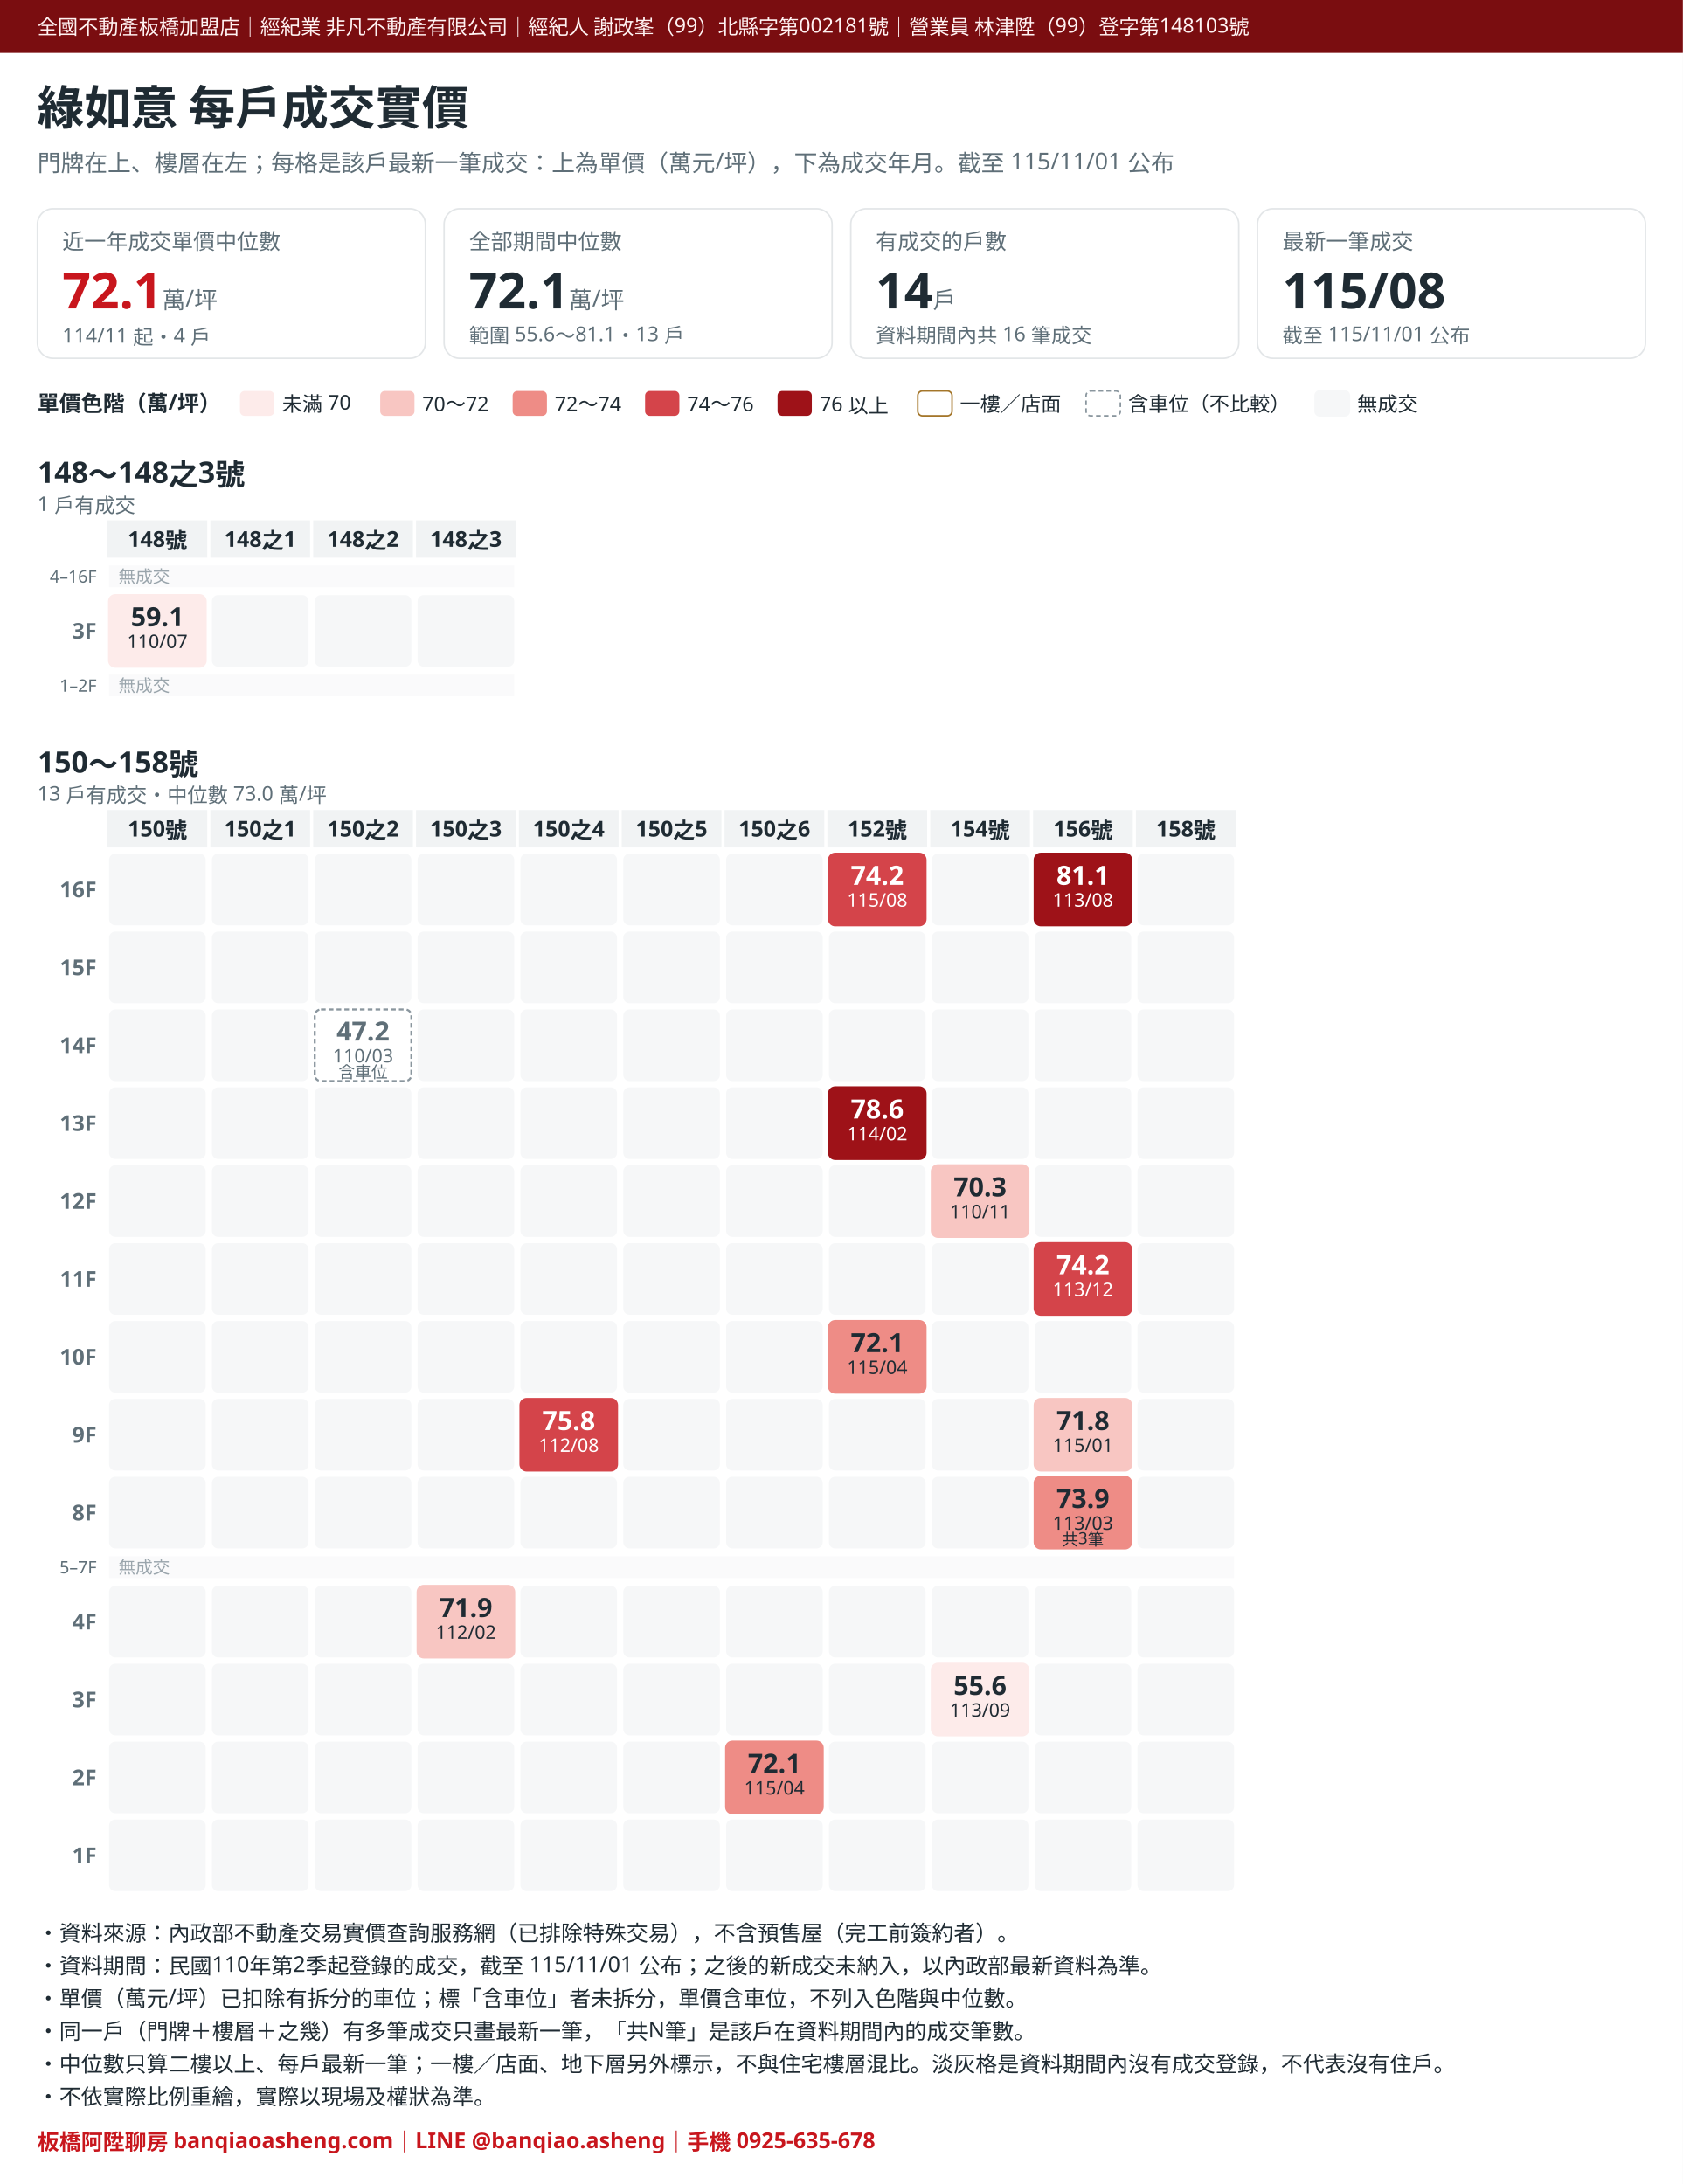
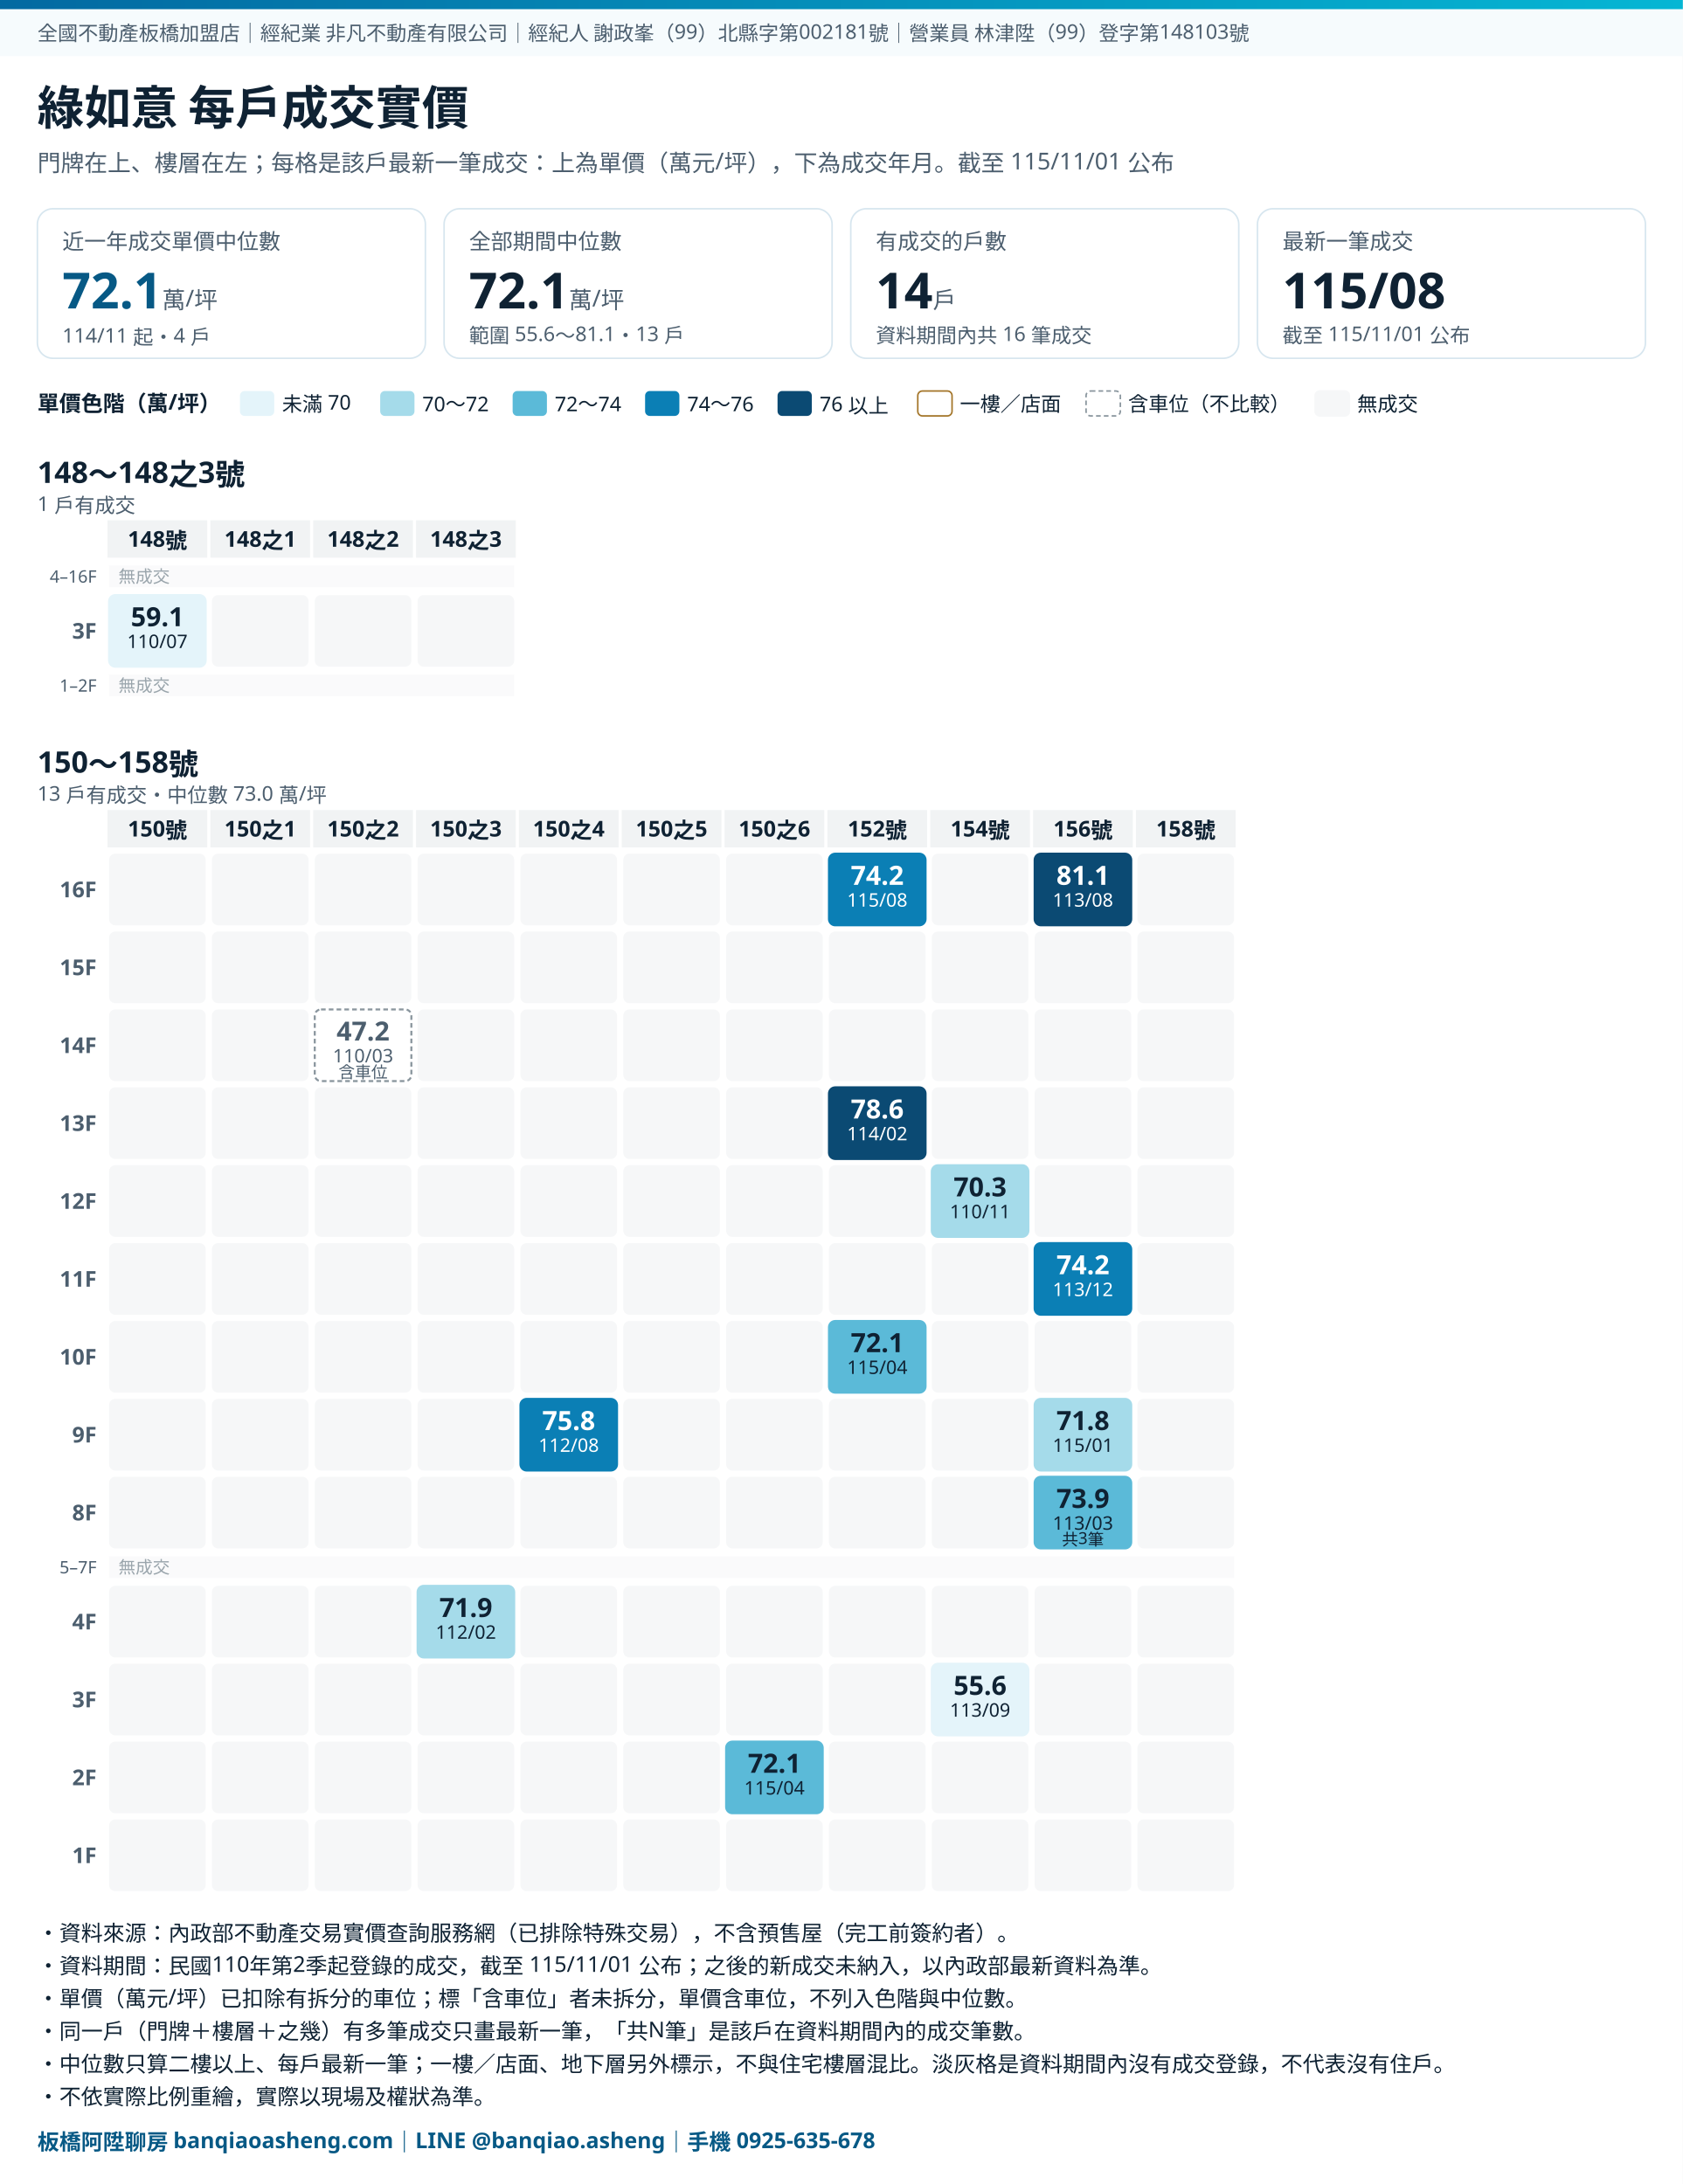
<svg xmlns="http://www.w3.org/2000/svg" viewBox="0 0 1080 1402" preserveAspectRatio="xMidYMin meet" style="width:100%;height:auto;max-width:1080px" font-family="Noto Sans TC, Microsoft JhengHei, PingFang TC, sans-serif">
  <rect width="100%" height="100%" fill="#FFFFFF" />
-   <rect x="0" y="0" width="1080" height="34" fill="#7A0D10" />
-   <text x="24" y="22" font-size="13" fill="#FFF2F2">全國不動產板橋加盟店｜經紀業 非凡不動產有限公司｜經紀人 謝政峯（99）北縣字第002181號｜營業員 林津陞（99）登字第148103號</text>
-   <text x="24" y="80" font-size="30" font-weight="700" fill="#1F2B33">綠如意 每戶成交實價</text>
-   <text x="24" y="110" font-size="15" fill="#5F6F78">門牌在上、樓層在左；每格是該戶最新一筆成交：上為單價（萬元/坪），下為成交年月。截至 115/11/01 公布</text>
-   <rect x="24.0" y="134" width="249.0" height="96" rx="10" fill="#FFFFFF" stroke="#E3E6E8" />
-   <text x="40.0" y="160" font-size="14" fill="#5F6F78">近一年成交單價中位數</text>
-   <text x="40.0" y="198" font-size="32" font-weight="700" fill="#C8161D">72.1<tspan font-size="15" font-weight="400" fill="#5F6F78"> 萬/坪</tspan>
-   </text>
-   <text x="40.0" y="220" font-size="13" fill="#5F6F78">114/11 起・4 戶</text>
-   <rect x="285.0" y="134" width="249.0" height="96" rx="10" fill="#FFFFFF" stroke="#E3E6E8" />
-   <text x="301.0" y="160" font-size="14" fill="#5F6F78">全部期間中位數</text>
-   <text x="301.0" y="198" font-size="32" font-weight="700" fill="#1F2B33">72.1<tspan font-size="15" font-weight="400" fill="#5F6F78"> 萬/坪</tspan>
-   </text>
-   <text x="301.0" y="220" font-size="13" fill="#5F6F78">範圍 55.6～81.1・13 戶</text>
-   <rect x="546.0" y="134" width="249.0" height="96" rx="10" fill="#FFFFFF" stroke="#E3E6E8" />
-   <text x="562.0" y="160" font-size="14" fill="#5F6F78">有成交的戶數</text>
-   <text x="562.0" y="198" font-size="32" font-weight="700" fill="#1F2B33">14<tspan font-size="15" font-weight="400" fill="#5F6F78"> 戶</tspan>
-   </text>
-   <text x="562.0" y="220" font-size="13" fill="#5F6F78">資料期間內共 16 筆成交</text>
-   <rect x="807.0" y="134" width="249.0" height="96" rx="10" fill="#FFFFFF" stroke="#E3E6E8" />
-   <text x="823.0" y="160" font-size="14" fill="#5F6F78">最新一筆成交</text>
-   <text x="823.0" y="198" font-size="32" font-weight="700" fill="#1F2B33">115/08<tspan font-size="15" font-weight="400" fill="#5F6F78"> </tspan>
-   </text>
-   <text x="823.0" y="220" font-size="13" fill="#5F6F78">截至 115/11/01 公布</text>
-   <text x="24" y="264" font-size="14" font-weight="700" fill="#1F2B33">單價色階（萬/坪）</text>
-   <rect x="154" y="251" width="22" height="16" rx="3" fill="#FDEBEA" />
-   <text x="181" y="264" font-size="13" fill="#1F2B33">未滿 70</text>
-   <rect x="244" y="251" width="22" height="16" rx="3" fill="#F8C6C2" />
-   <text x="271" y="264" font-size="13" fill="#1F2B33">70～72</text>
-   <rect x="329" y="251" width="22" height="16" rx="3" fill="#EE8C86" />
-   <text x="356" y="264" font-size="13" fill="#1F2B33">72～74</text>
-   <rect x="414" y="251" width="22" height="16" rx="3" fill="#D4444A" />
-   <text x="441" y="264" font-size="13" fill="#1F2B33">74～76</text>
-   <rect x="499" y="251" width="22" height="16" rx="3" fill="#9E1218" />
-   <text x="526" y="264" font-size="13" fill="#1F2B33">76 以上</text>
+   <defs>
+     <linearGradient id="band" x1="0" x2="1" y1="0" y2="0">
+       <stop offset="0" stop-color="#0369A1" />
+       <stop offset="1" stop-color="#06B6D4" />
+     </linearGradient>
+   </defs>
+   <rect x="0" y="0" width="1080" height="6" fill="url(#band)" />
+   <rect x="0" y="6" width="1080" height="30" fill="#F6FBFD" />
+   <text x="24" y="26" font-size="13" fill="#4C5E6E">全國不動產板橋加盟店｜經紀業 非凡不動產有限公司｜經紀人 謝政峯（99）北縣字第002181號｜營業員 林津陞（99）登字第148103號</text>
+   <text x="24" y="80" font-size="30" font-weight="700" fill="#0F2233">綠如意 每戶成交實價</text>
+   <text x="24" y="110" font-size="15" fill="#4C5E6E">門牌在上、樓層在左；每格是該戶最新一筆成交：上為單價（萬元/坪），下為成交年月。截至 115/11/01 公布</text>
+   <rect x="24.0" y="134" width="249.0" height="96" rx="10" fill="#FFFFFF" stroke="#D7E6EF" />
+   <text x="40.0" y="160" font-size="14" fill="#4C5E6E">近一年成交單價中位數</text>
+   <text x="40.0" y="198" font-size="32" font-weight="700" fill="#075985">72.1<tspan font-size="15" font-weight="400" fill="#4C5E6E"> 萬/坪</tspan>
+   </text>
+   <text x="40.0" y="220" font-size="13" fill="#4C5E6E">114/11 起・4 戶</text>
+   <rect x="285.0" y="134" width="249.0" height="96" rx="10" fill="#FFFFFF" stroke="#D7E6EF" />
+   <text x="301.0" y="160" font-size="14" fill="#4C5E6E">全部期間中位數</text>
+   <text x="301.0" y="198" font-size="32" font-weight="700" fill="#0F2233">72.1<tspan font-size="15" font-weight="400" fill="#4C5E6E"> 萬/坪</tspan>
+   </text>
+   <text x="301.0" y="220" font-size="13" fill="#4C5E6E">範圍 55.6～81.1・13 戶</text>
+   <rect x="546.0" y="134" width="249.0" height="96" rx="10" fill="#FFFFFF" stroke="#D7E6EF" />
+   <text x="562.0" y="160" font-size="14" fill="#4C5E6E">有成交的戶數</text>
+   <text x="562.0" y="198" font-size="32" font-weight="700" fill="#0F2233">14<tspan font-size="15" font-weight="400" fill="#4C5E6E"> 戶</tspan>
+   </text>
+   <text x="562.0" y="220" font-size="13" fill="#4C5E6E">資料期間內共 16 筆成交</text>
+   <rect x="807.0" y="134" width="249.0" height="96" rx="10" fill="#FFFFFF" stroke="#D7E6EF" />
+   <text x="823.0" y="160" font-size="14" fill="#4C5E6E">最新一筆成交</text>
+   <text x="823.0" y="198" font-size="32" font-weight="700" fill="#0F2233">115/08<tspan font-size="15" font-weight="400" fill="#4C5E6E"> </tspan>
+   </text>
+   <text x="823.0" y="220" font-size="13" fill="#4C5E6E">截至 115/11/01 公布</text>
+   <text x="24" y="264" font-size="14" font-weight="700" fill="#0F2233">單價色階（萬/坪）</text>
+   <rect x="154" y="251" width="22" height="16" rx="3" fill="#E4F4FA" />
+   <text x="181" y="264" font-size="13" fill="#0F2233">未滿 70</text>
+   <rect x="244" y="251" width="22" height="16" rx="3" fill="#A5DBEA" />
+   <text x="271" y="264" font-size="13" fill="#0F2233">70～72</text>
+   <rect x="329" y="251" width="22" height="16" rx="3" fill="#5BBAD8" />
+   <text x="356" y="264" font-size="13" fill="#0F2233">72～74</text>
+   <rect x="414" y="251" width="22" height="16" rx="3" fill="#0B7FB5" />
+   <text x="441" y="264" font-size="13" fill="#0F2233">74～76</text>
+   <rect x="499" y="251" width="22" height="16" rx="3" fill="#0B4A73" />
+   <text x="526" y="264" font-size="13" fill="#0F2233">76 以上</text>
  <rect x="589" y="251" width="22" height="16" rx="3" fill="#FFFFFF" stroke="#A4762A" />
-   <text x="616" y="264" font-size="13" fill="#1F2B33">一樓／店面</text>
+   <text x="616" y="264" font-size="13" fill="#0F2233">一樓／店面</text>
  <rect x="697" y="251" width="22" height="16" rx="3" fill="#FFFFFF" stroke="#8A969E" stroke-dasharray="3 2" />
-   <text x="724" y="264" font-size="13" fill="#1F2B33">含車位（不比較）</text>
+   <text x="724" y="264" font-size="13" fill="#0F2233">含車位（不比較）</text>
  <rect x="844" y="251" width="22" height="16" rx="3" fill="#F6F7F8" stroke="#F6F7F8" />
-   <text x="871" y="264" font-size="13" fill="#1F2B33">無成交</text>
-   <text x="24" y="310" font-size="19" font-weight="700" fill="#1F2B33">148～148之3號</text>
-   <text x="24" y="328" font-size="13" fill="#5F6F78">1 戶有成交</text>
+   <text x="871" y="264" font-size="13" fill="#0F2233">無成交</text>
+   <text x="24" y="310" font-size="19" font-weight="700" fill="#0F2233">148～148之3號</text>
+   <text x="24" y="328" font-size="13" fill="#4C5E6E">1 戶有成交</text>
  <rect x="69" y="334" width="64" height="24" fill="#F1F3F4" />
-   <text x="101" y="351" font-size="14" font-weight="700" fill="#1F2B33" text-anchor="middle">148號</text>
+   <text x="101" y="351" font-size="14" font-weight="700" fill="#0F2233" text-anchor="middle">148號</text>
  <rect x="135" y="334" width="64" height="24" fill="#F1F3F4" />
-   <text x="167" y="351" font-size="14" font-weight="700" fill="#1F2B33" text-anchor="middle">148之1</text>
+   <text x="167" y="351" font-size="14" font-weight="700" fill="#0F2233" text-anchor="middle">148之1</text>
  <rect x="201" y="334" width="64" height="24" fill="#F1F3F4" />
-   <text x="233" y="351" font-size="14" font-weight="700" fill="#1F2B33" text-anchor="middle">148之2</text>
+   <text x="233" y="351" font-size="14" font-weight="700" fill="#0F2233" text-anchor="middle">148之2</text>
  <rect x="267" y="334" width="64" height="24" fill="#F1F3F4" />
-   <text x="299" y="351" font-size="14" font-weight="700" fill="#1F2B33" text-anchor="middle">148之3</text>
+   <text x="299" y="351" font-size="14" font-weight="700" fill="#0F2233" text-anchor="middle">148之3</text>
  <rect x="70" y="363" width="260" height="14" fill="#FAFAFB" />
-   <text x="62" y="374" font-size="11" fill="#5F6F78" text-anchor="end">4–16F</text>
+   <text x="62" y="374" font-size="11" fill="#4C5E6E" text-anchor="end">4–16F</text>
  <text x="76" y="374" font-size="11" fill="#9AA5AC">無成交</text>
-   <text x="62" y="410" font-size="14" font-weight="700" fill="#5F6F78" text-anchor="end">3F</text>
-   <rect x="70" y="382" width="62" height="46" rx="4" fill="#FDEBEA" stroke="#FDEBEA" stroke-width="1.3" />
-   <text x="101" y="402" font-size="17" font-weight="700" fill="#1F2B33" text-anchor="middle">59.1</text>
-   <text x="101" y="416" font-size="12" fill="#1F2B33" text-anchor="middle">110/07</text>
+   <text x="62" y="410" font-size="14" font-weight="700" fill="#4C5E6E" text-anchor="end">3F</text>
+   <rect x="70" y="382" width="62" height="46" rx="4" fill="#E4F4FA" stroke="#E4F4FA" stroke-width="1.3" />
+   <text x="101" y="402" font-size="17" font-weight="700" fill="#0F2233" text-anchor="middle">59.1</text>
+   <text x="101" y="416" font-size="12" fill="#0F2233" text-anchor="middle">110/07</text>
  <rect x="136" y="382" width="62" height="46" rx="4" fill="#F6F7F8" />
  <rect x="202" y="382" width="62" height="46" rx="4" fill="#F6F7F8" />
  <rect x="268" y="382" width="62" height="46" rx="4" fill="#F6F7F8" />
  <rect x="70" y="433" width="260" height="14" fill="#FAFAFB" />
-   <text x="62" y="444" font-size="11" fill="#5F6F78" text-anchor="end">1–2F</text>
+   <text x="62" y="444" font-size="11" fill="#4C5E6E" text-anchor="end">1–2F</text>
  <text x="76" y="444" font-size="11" fill="#9AA5AC">無成交</text>
-   <text x="24" y="496" font-size="19" font-weight="700" fill="#1F2B33">150～158號</text>
-   <text x="24" y="514" font-size="13" fill="#5F6F78">13 戶有成交・中位數 73.0 萬/坪</text>
+   <text x="24" y="496" font-size="19" font-weight="700" fill="#0F2233">150～158號</text>
+   <text x="24" y="514" font-size="13" fill="#4C5E6E">13 戶有成交・中位數 73.0 萬/坪</text>
  <rect x="69" y="520" width="64" height="24" fill="#F1F3F4" />
-   <text x="101" y="537" font-size="14" font-weight="700" fill="#1F2B33" text-anchor="middle">150號</text>
+   <text x="101" y="537" font-size="14" font-weight="700" fill="#0F2233" text-anchor="middle">150號</text>
  <rect x="135" y="520" width="64" height="24" fill="#F1F3F4" />
-   <text x="167" y="537" font-size="14" font-weight="700" fill="#1F2B33" text-anchor="middle">150之1</text>
+   <text x="167" y="537" font-size="14" font-weight="700" fill="#0F2233" text-anchor="middle">150之1</text>
  <rect x="201" y="520" width="64" height="24" fill="#F1F3F4" />
-   <text x="233" y="537" font-size="14" font-weight="700" fill="#1F2B33" text-anchor="middle">150之2</text>
+   <text x="233" y="537" font-size="14" font-weight="700" fill="#0F2233" text-anchor="middle">150之2</text>
  <rect x="267" y="520" width="64" height="24" fill="#F1F3F4" />
-   <text x="299" y="537" font-size="14" font-weight="700" fill="#1F2B33" text-anchor="middle">150之3</text>
+   <text x="299" y="537" font-size="14" font-weight="700" fill="#0F2233" text-anchor="middle">150之3</text>
  <rect x="333" y="520" width="64" height="24" fill="#F1F3F4" />
-   <text x="365" y="537" font-size="14" font-weight="700" fill="#1F2B33" text-anchor="middle">150之4</text>
+   <text x="365" y="537" font-size="14" font-weight="700" fill="#0F2233" text-anchor="middle">150之4</text>
  <rect x="399" y="520" width="64" height="24" fill="#F1F3F4" />
-   <text x="431" y="537" font-size="14" font-weight="700" fill="#1F2B33" text-anchor="middle">150之5</text>
+   <text x="431" y="537" font-size="14" font-weight="700" fill="#0F2233" text-anchor="middle">150之5</text>
  <rect x="465" y="520" width="64" height="24" fill="#F1F3F4" />
-   <text x="497" y="537" font-size="14" font-weight="700" fill="#1F2B33" text-anchor="middle">150之6</text>
+   <text x="497" y="537" font-size="14" font-weight="700" fill="#0F2233" text-anchor="middle">150之6</text>
  <rect x="531" y="520" width="64" height="24" fill="#F1F3F4" />
-   <text x="563" y="537" font-size="14" font-weight="700" fill="#1F2B33" text-anchor="middle">152號</text>
+   <text x="563" y="537" font-size="14" font-weight="700" fill="#0F2233" text-anchor="middle">152號</text>
  <rect x="597" y="520" width="64" height="24" fill="#F1F3F4" />
-   <text x="629" y="537" font-size="14" font-weight="700" fill="#1F2B33" text-anchor="middle">154號</text>
+   <text x="629" y="537" font-size="14" font-weight="700" fill="#0F2233" text-anchor="middle">154號</text>
  <rect x="663" y="520" width="64" height="24" fill="#F1F3F4" />
-   <text x="695" y="537" font-size="14" font-weight="700" fill="#1F2B33" text-anchor="middle">156號</text>
+   <text x="695" y="537" font-size="14" font-weight="700" fill="#0F2233" text-anchor="middle">156號</text>
  <rect x="729" y="520" width="64" height="24" fill="#F1F3F4" />
-   <text x="761" y="537" font-size="14" font-weight="700" fill="#1F2B33" text-anchor="middle">158號</text>
-   <text x="62" y="576" font-size="14" font-weight="700" fill="#5F6F78" text-anchor="end">16F</text>
+   <text x="761" y="537" font-size="14" font-weight="700" fill="#0F2233" text-anchor="middle">158號</text>
+   <text x="62" y="576" font-size="14" font-weight="700" fill="#4C5E6E" text-anchor="end">16F</text>
  <rect x="70" y="548" width="62" height="46" rx="4" fill="#F6F7F8" />
  <rect x="136" y="548" width="62" height="46" rx="4" fill="#F6F7F8" />
  <rect x="202" y="548" width="62" height="46" rx="4" fill="#F6F7F8" />
  <rect x="268" y="548" width="62" height="46" rx="4" fill="#F6F7F8" />
  <rect x="334" y="548" width="62" height="46" rx="4" fill="#F6F7F8" />
  <rect x="400" y="548" width="62" height="46" rx="4" fill="#F6F7F8" />
  <rect x="466" y="548" width="62" height="46" rx="4" fill="#F6F7F8" />
-   <rect x="532" y="548" width="62" height="46" rx="4" fill="#D4444A" stroke="#D4444A" stroke-width="1.3" />
+   <rect x="532" y="548" width="62" height="46" rx="4" fill="#0B7FB5" stroke="#0B7FB5" stroke-width="1.3" />
  <text x="563" y="568" font-size="17" font-weight="700" fill="#FFFFFF" text-anchor="middle">74.2</text>
  <text x="563" y="582" font-size="12" fill="#FFFFFF" text-anchor="middle">115/08</text>
  <rect x="598" y="548" width="62" height="46" rx="4" fill="#F6F7F8" />
-   <rect x="664" y="548" width="62" height="46" rx="4" fill="#9E1218" stroke="#9E1218" stroke-width="1.3" />
+   <rect x="664" y="548" width="62" height="46" rx="4" fill="#0B4A73" stroke="#0B4A73" stroke-width="1.3" />
  <text x="695" y="568" font-size="17" font-weight="700" fill="#FFFFFF" text-anchor="middle">81.1</text>
  <text x="695" y="582" font-size="12" fill="#FFFFFF" text-anchor="middle">113/08</text>
  <rect x="730" y="548" width="62" height="46" rx="4" fill="#F6F7F8" />
-   <text x="62" y="626" font-size="14" font-weight="700" fill="#5F6F78" text-anchor="end">15F</text>
+   <text x="62" y="626" font-size="14" font-weight="700" fill="#4C5E6E" text-anchor="end">15F</text>
  <rect x="70" y="598" width="62" height="46" rx="4" fill="#F6F7F8" />
  <rect x="136" y="598" width="62" height="46" rx="4" fill="#F6F7F8" />
  <rect x="202" y="598" width="62" height="46" rx="4" fill="#F6F7F8" />
  <rect x="268" y="598" width="62" height="46" rx="4" fill="#F6F7F8" />
  <rect x="334" y="598" width="62" height="46" rx="4" fill="#F6F7F8" />
  <rect x="400" y="598" width="62" height="46" rx="4" fill="#F6F7F8" />
  <rect x="466" y="598" width="62" height="46" rx="4" fill="#F6F7F8" />
  <rect x="532" y="598" width="62" height="46" rx="4" fill="#F6F7F8" />
  <rect x="598" y="598" width="62" height="46" rx="4" fill="#F6F7F8" />
  <rect x="664" y="598" width="62" height="46" rx="4" fill="#F6F7F8" />
  <rect x="730" y="598" width="62" height="46" rx="4" fill="#F6F7F8" />
-   <text x="62" y="676" font-size="14" font-weight="700" fill="#5F6F78" text-anchor="end">14F</text>
+   <text x="62" y="676" font-size="14" font-weight="700" fill="#4C5E6E" text-anchor="end">14F</text>
  <rect x="70" y="648" width="62" height="46" rx="4" fill="#F6F7F8" />
  <rect x="136" y="648" width="62" height="46" rx="4" fill="#F6F7F8" />
  <rect x="202" y="648" width="62" height="46" rx="4" fill="#FFFFFF" stroke="#8A969E" stroke-width="1.3" stroke-dasharray="3 2" />
-   <text x="233" y="668" font-size="17" font-weight="700" fill="#5F6F78" text-anchor="middle">47.2</text>
-   <text x="233" y="682" font-size="12" fill="#5F6F78" text-anchor="middle">110/03</text>
-   <text x="233" y="692" font-size="10.5" fill="#5F6F78" text-anchor="middle">含車位</text>
+   <text x="233" y="668" font-size="17" font-weight="700" fill="#4C5E6E" text-anchor="middle">47.2</text>
+   <text x="233" y="682" font-size="12" fill="#4C5E6E" text-anchor="middle">110/03</text>
+   <text x="233" y="692" font-size="10.5" fill="#4C5E6E" text-anchor="middle">含車位</text>
  <rect x="268" y="648" width="62" height="46" rx="4" fill="#F6F7F8" />
  <rect x="334" y="648" width="62" height="46" rx="4" fill="#F6F7F8" />
  <rect x="400" y="648" width="62" height="46" rx="4" fill="#F6F7F8" />
  <rect x="466" y="648" width="62" height="46" rx="4" fill="#F6F7F8" />
  <rect x="532" y="648" width="62" height="46" rx="4" fill="#F6F7F8" />
  <rect x="598" y="648" width="62" height="46" rx="4" fill="#F6F7F8" />
  <rect x="664" y="648" width="62" height="46" rx="4" fill="#F6F7F8" />
  <rect x="730" y="648" width="62" height="46" rx="4" fill="#F6F7F8" />
-   <text x="62" y="726" font-size="14" font-weight="700" fill="#5F6F78" text-anchor="end">13F</text>
+   <text x="62" y="726" font-size="14" font-weight="700" fill="#4C5E6E" text-anchor="end">13F</text>
  <rect x="70" y="698" width="62" height="46" rx="4" fill="#F6F7F8" />
  <rect x="136" y="698" width="62" height="46" rx="4" fill="#F6F7F8" />
  <rect x="202" y="698" width="62" height="46" rx="4" fill="#F6F7F8" />
  <rect x="268" y="698" width="62" height="46" rx="4" fill="#F6F7F8" />
  <rect x="334" y="698" width="62" height="46" rx="4" fill="#F6F7F8" />
  <rect x="400" y="698" width="62" height="46" rx="4" fill="#F6F7F8" />
  <rect x="466" y="698" width="62" height="46" rx="4" fill="#F6F7F8" />
-   <rect x="532" y="698" width="62" height="46" rx="4" fill="#9E1218" stroke="#9E1218" stroke-width="1.3" />
+   <rect x="532" y="698" width="62" height="46" rx="4" fill="#0B4A73" stroke="#0B4A73" stroke-width="1.3" />
  <text x="563" y="718" font-size="17" font-weight="700" fill="#FFFFFF" text-anchor="middle">78.6</text>
  <text x="563" y="732" font-size="12" fill="#FFFFFF" text-anchor="middle">114/02</text>
  <rect x="598" y="698" width="62" height="46" rx="4" fill="#F6F7F8" />
  <rect x="664" y="698" width="62" height="46" rx="4" fill="#F6F7F8" />
  <rect x="730" y="698" width="62" height="46" rx="4" fill="#F6F7F8" />
-   <text x="62" y="776" font-size="14" font-weight="700" fill="#5F6F78" text-anchor="end">12F</text>
+   <text x="62" y="776" font-size="14" font-weight="700" fill="#4C5E6E" text-anchor="end">12F</text>
  <rect x="70" y="748" width="62" height="46" rx="4" fill="#F6F7F8" />
  <rect x="136" y="748" width="62" height="46" rx="4" fill="#F6F7F8" />
  <rect x="202" y="748" width="62" height="46" rx="4" fill="#F6F7F8" />
  <rect x="268" y="748" width="62" height="46" rx="4" fill="#F6F7F8" />
  <rect x="334" y="748" width="62" height="46" rx="4" fill="#F6F7F8" />
  <rect x="400" y="748" width="62" height="46" rx="4" fill="#F6F7F8" />
  <rect x="466" y="748" width="62" height="46" rx="4" fill="#F6F7F8" />
  <rect x="532" y="748" width="62" height="46" rx="4" fill="#F6F7F8" />
-   <rect x="598" y="748" width="62" height="46" rx="4" fill="#F8C6C2" stroke="#F8C6C2" stroke-width="1.3" />
-   <text x="629" y="768" font-size="17" font-weight="700" fill="#1F2B33" text-anchor="middle">70.3</text>
-   <text x="629" y="782" font-size="12" fill="#1F2B33" text-anchor="middle">110/11</text>
+   <rect x="598" y="748" width="62" height="46" rx="4" fill="#A5DBEA" stroke="#A5DBEA" stroke-width="1.3" />
+   <text x="629" y="768" font-size="17" font-weight="700" fill="#0F2233" text-anchor="middle">70.3</text>
+   <text x="629" y="782" font-size="12" fill="#0F2233" text-anchor="middle">110/11</text>
  <rect x="664" y="748" width="62" height="46" rx="4" fill="#F6F7F8" />
  <rect x="730" y="748" width="62" height="46" rx="4" fill="#F6F7F8" />
-   <text x="62" y="826" font-size="14" font-weight="700" fill="#5F6F78" text-anchor="end">11F</text>
+   <text x="62" y="826" font-size="14" font-weight="700" fill="#4C5E6E" text-anchor="end">11F</text>
  <rect x="70" y="798" width="62" height="46" rx="4" fill="#F6F7F8" />
  <rect x="136" y="798" width="62" height="46" rx="4" fill="#F6F7F8" />
  <rect x="202" y="798" width="62" height="46" rx="4" fill="#F6F7F8" />
  <rect x="268" y="798" width="62" height="46" rx="4" fill="#F6F7F8" />
  <rect x="334" y="798" width="62" height="46" rx="4" fill="#F6F7F8" />
  <rect x="400" y="798" width="62" height="46" rx="4" fill="#F6F7F8" />
  <rect x="466" y="798" width="62" height="46" rx="4" fill="#F6F7F8" />
  <rect x="532" y="798" width="62" height="46" rx="4" fill="#F6F7F8" />
  <rect x="598" y="798" width="62" height="46" rx="4" fill="#F6F7F8" />
-   <rect x="664" y="798" width="62" height="46" rx="4" fill="#D4444A" stroke="#D4444A" stroke-width="1.3" />
+   <rect x="664" y="798" width="62" height="46" rx="4" fill="#0B7FB5" stroke="#0B7FB5" stroke-width="1.3" />
  <text x="695" y="818" font-size="17" font-weight="700" fill="#FFFFFF" text-anchor="middle">74.2</text>
  <text x="695" y="832" font-size="12" fill="#FFFFFF" text-anchor="middle">113/12</text>
  <rect x="730" y="798" width="62" height="46" rx="4" fill="#F6F7F8" />
-   <text x="62" y="876" font-size="14" font-weight="700" fill="#5F6F78" text-anchor="end">10F</text>
+   <text x="62" y="876" font-size="14" font-weight="700" fill="#4C5E6E" text-anchor="end">10F</text>
  <rect x="70" y="848" width="62" height="46" rx="4" fill="#F6F7F8" />
  <rect x="136" y="848" width="62" height="46" rx="4" fill="#F6F7F8" />
  <rect x="202" y="848" width="62" height="46" rx="4" fill="#F6F7F8" />
  <rect x="268" y="848" width="62" height="46" rx="4" fill="#F6F7F8" />
  <rect x="334" y="848" width="62" height="46" rx="4" fill="#F6F7F8" />
  <rect x="400" y="848" width="62" height="46" rx="4" fill="#F6F7F8" />
  <rect x="466" y="848" width="62" height="46" rx="4" fill="#F6F7F8" />
-   <rect x="532" y="848" width="62" height="46" rx="4" fill="#EE8C86" stroke="#EE8C86" stroke-width="1.3" />
-   <text x="563" y="868" font-size="17" font-weight="700" fill="#1F2B33" text-anchor="middle">72.1</text>
-   <text x="563" y="882" font-size="12" fill="#1F2B33" text-anchor="middle">115/04</text>
+   <rect x="532" y="848" width="62" height="46" rx="4" fill="#5BBAD8" stroke="#5BBAD8" stroke-width="1.3" />
+   <text x="563" y="868" font-size="17" font-weight="700" fill="#0F2233" text-anchor="middle">72.1</text>
+   <text x="563" y="882" font-size="12" fill="#0F2233" text-anchor="middle">115/04</text>
  <rect x="598" y="848" width="62" height="46" rx="4" fill="#F6F7F8" />
  <rect x="664" y="848" width="62" height="46" rx="4" fill="#F6F7F8" />
  <rect x="730" y="848" width="62" height="46" rx="4" fill="#F6F7F8" />
-   <text x="62" y="926" font-size="14" font-weight="700" fill="#5F6F78" text-anchor="end">9F</text>
+   <text x="62" y="926" font-size="14" font-weight="700" fill="#4C5E6E" text-anchor="end">9F</text>
  <rect x="70" y="898" width="62" height="46" rx="4" fill="#F6F7F8" />
  <rect x="136" y="898" width="62" height="46" rx="4" fill="#F6F7F8" />
  <rect x="202" y="898" width="62" height="46" rx="4" fill="#F6F7F8" />
  <rect x="268" y="898" width="62" height="46" rx="4" fill="#F6F7F8" />
-   <rect x="334" y="898" width="62" height="46" rx="4" fill="#D4444A" stroke="#D4444A" stroke-width="1.3" />
+   <rect x="334" y="898" width="62" height="46" rx="4" fill="#0B7FB5" stroke="#0B7FB5" stroke-width="1.3" />
  <text x="365" y="918" font-size="17" font-weight="700" fill="#FFFFFF" text-anchor="middle">75.8</text>
  <text x="365" y="932" font-size="12" fill="#FFFFFF" text-anchor="middle">112/08</text>
  <rect x="400" y="898" width="62" height="46" rx="4" fill="#F6F7F8" />
  <rect x="466" y="898" width="62" height="46" rx="4" fill="#F6F7F8" />
  <rect x="532" y="898" width="62" height="46" rx="4" fill="#F6F7F8" />
  <rect x="598" y="898" width="62" height="46" rx="4" fill="#F6F7F8" />
-   <rect x="664" y="898" width="62" height="46" rx="4" fill="#F8C6C2" stroke="#F8C6C2" stroke-width="1.3" />
-   <text x="695" y="918" font-size="17" font-weight="700" fill="#1F2B33" text-anchor="middle">71.8</text>
-   <text x="695" y="932" font-size="12" fill="#1F2B33" text-anchor="middle">115/01</text>
+   <rect x="664" y="898" width="62" height="46" rx="4" fill="#A5DBEA" stroke="#A5DBEA" stroke-width="1.3" />
+   <text x="695" y="918" font-size="17" font-weight="700" fill="#0F2233" text-anchor="middle">71.8</text>
+   <text x="695" y="932" font-size="12" fill="#0F2233" text-anchor="middle">115/01</text>
  <rect x="730" y="898" width="62" height="46" rx="4" fill="#F6F7F8" />
-   <text x="62" y="976" font-size="14" font-weight="700" fill="#5F6F78" text-anchor="end">8F</text>
+   <text x="62" y="976" font-size="14" font-weight="700" fill="#4C5E6E" text-anchor="end">8F</text>
  <rect x="70" y="948" width="62" height="46" rx="4" fill="#F6F7F8" />
  <rect x="136" y="948" width="62" height="46" rx="4" fill="#F6F7F8" />
  <rect x="202" y="948" width="62" height="46" rx="4" fill="#F6F7F8" />
  <rect x="268" y="948" width="62" height="46" rx="4" fill="#F6F7F8" />
  <rect x="334" y="948" width="62" height="46" rx="4" fill="#F6F7F8" />
  <rect x="400" y="948" width="62" height="46" rx="4" fill="#F6F7F8" />
  <rect x="466" y="948" width="62" height="46" rx="4" fill="#F6F7F8" />
  <rect x="532" y="948" width="62" height="46" rx="4" fill="#F6F7F8" />
  <rect x="598" y="948" width="62" height="46" rx="4" fill="#F6F7F8" />
-   <rect x="664" y="948" width="62" height="46" rx="4" fill="#EE8C86" stroke="#EE8C86" stroke-width="1.3" />
-   <text x="695" y="968" font-size="17" font-weight="700" fill="#1F2B33" text-anchor="middle">73.9</text>
-   <text x="695" y="982" font-size="12" fill="#1F2B33" text-anchor="middle">113/03</text>
-   <text x="695" y="992" font-size="10.5" fill="#1F2B33" text-anchor="middle">共3筆</text>
+   <rect x="664" y="948" width="62" height="46" rx="4" fill="#5BBAD8" stroke="#5BBAD8" stroke-width="1.3" />
+   <text x="695" y="968" font-size="17" font-weight="700" fill="#0F2233" text-anchor="middle">73.9</text>
+   <text x="695" y="982" font-size="12" fill="#0F2233" text-anchor="middle">113/03</text>
+   <text x="695" y="992" font-size="10.5" fill="#0F2233" text-anchor="middle">共3筆</text>
  <rect x="730" y="948" width="62" height="46" rx="4" fill="#F6F7F8" />
  <rect x="70" y="999" width="722" height="14" fill="#FAFAFB" />
-   <text x="62" y="1010" font-size="11" fill="#5F6F78" text-anchor="end">5–7F</text>
+   <text x="62" y="1010" font-size="11" fill="#4C5E6E" text-anchor="end">5–7F</text>
  <text x="76" y="1010" font-size="11" fill="#9AA5AC">無成交</text>
-   <text x="62" y="1046" font-size="14" font-weight="700" fill="#5F6F78" text-anchor="end">4F</text>
+   <text x="62" y="1046" font-size="14" font-weight="700" fill="#4C5E6E" text-anchor="end">4F</text>
  <rect x="70" y="1018" width="62" height="46" rx="4" fill="#F6F7F8" />
  <rect x="136" y="1018" width="62" height="46" rx="4" fill="#F6F7F8" />
  <rect x="202" y="1018" width="62" height="46" rx="4" fill="#F6F7F8" />
-   <rect x="268" y="1018" width="62" height="46" rx="4" fill="#F8C6C2" stroke="#F8C6C2" stroke-width="1.3" />
-   <text x="299" y="1038" font-size="17" font-weight="700" fill="#1F2B33" text-anchor="middle">71.9</text>
-   <text x="299" y="1052" font-size="12" fill="#1F2B33" text-anchor="middle">112/02</text>
+   <rect x="268" y="1018" width="62" height="46" rx="4" fill="#A5DBEA" stroke="#A5DBEA" stroke-width="1.3" />
+   <text x="299" y="1038" font-size="17" font-weight="700" fill="#0F2233" text-anchor="middle">71.9</text>
+   <text x="299" y="1052" font-size="12" fill="#0F2233" text-anchor="middle">112/02</text>
  <rect x="334" y="1018" width="62" height="46" rx="4" fill="#F6F7F8" />
  <rect x="400" y="1018" width="62" height="46" rx="4" fill="#F6F7F8" />
  <rect x="466" y="1018" width="62" height="46" rx="4" fill="#F6F7F8" />
  <rect x="532" y="1018" width="62" height="46" rx="4" fill="#F6F7F8" />
  <rect x="598" y="1018" width="62" height="46" rx="4" fill="#F6F7F8" />
  <rect x="664" y="1018" width="62" height="46" rx="4" fill="#F6F7F8" />
  <rect x="730" y="1018" width="62" height="46" rx="4" fill="#F6F7F8" />
-   <text x="62" y="1096" font-size="14" font-weight="700" fill="#5F6F78" text-anchor="end">3F</text>
+   <text x="62" y="1096" font-size="14" font-weight="700" fill="#4C5E6E" text-anchor="end">3F</text>
  <rect x="70" y="1068" width="62" height="46" rx="4" fill="#F6F7F8" />
  <rect x="136" y="1068" width="62" height="46" rx="4" fill="#F6F7F8" />
  <rect x="202" y="1068" width="62" height="46" rx="4" fill="#F6F7F8" />
  <rect x="268" y="1068" width="62" height="46" rx="4" fill="#F6F7F8" />
  <rect x="334" y="1068" width="62" height="46" rx="4" fill="#F6F7F8" />
  <rect x="400" y="1068" width="62" height="46" rx="4" fill="#F6F7F8" />
  <rect x="466" y="1068" width="62" height="46" rx="4" fill="#F6F7F8" />
  <rect x="532" y="1068" width="62" height="46" rx="4" fill="#F6F7F8" />
-   <rect x="598" y="1068" width="62" height="46" rx="4" fill="#FDEBEA" stroke="#FDEBEA" stroke-width="1.3" />
-   <text x="629" y="1088" font-size="17" font-weight="700" fill="#1F2B33" text-anchor="middle">55.6</text>
-   <text x="629" y="1102" font-size="12" fill="#1F2B33" text-anchor="middle">113/09</text>
+   <rect x="598" y="1068" width="62" height="46" rx="4" fill="#E4F4FA" stroke="#E4F4FA" stroke-width="1.3" />
+   <text x="629" y="1088" font-size="17" font-weight="700" fill="#0F2233" text-anchor="middle">55.6</text>
+   <text x="629" y="1102" font-size="12" fill="#0F2233" text-anchor="middle">113/09</text>
  <rect x="664" y="1068" width="62" height="46" rx="4" fill="#F6F7F8" />
  <rect x="730" y="1068" width="62" height="46" rx="4" fill="#F6F7F8" />
-   <text x="62" y="1146" font-size="14" font-weight="700" fill="#5F6F78" text-anchor="end">2F</text>
+   <text x="62" y="1146" font-size="14" font-weight="700" fill="#4C5E6E" text-anchor="end">2F</text>
  <rect x="70" y="1118" width="62" height="46" rx="4" fill="#F6F7F8" />
  <rect x="136" y="1118" width="62" height="46" rx="4" fill="#F6F7F8" />
  <rect x="202" y="1118" width="62" height="46" rx="4" fill="#F6F7F8" />
  <rect x="268" y="1118" width="62" height="46" rx="4" fill="#F6F7F8" />
  <rect x="334" y="1118" width="62" height="46" rx="4" fill="#F6F7F8" />
  <rect x="400" y="1118" width="62" height="46" rx="4" fill="#F6F7F8" />
-   <rect x="466" y="1118" width="62" height="46" rx="4" fill="#EE8C86" stroke="#EE8C86" stroke-width="1.3" />
-   <text x="497" y="1138" font-size="17" font-weight="700" fill="#1F2B33" text-anchor="middle">72.1</text>
-   <text x="497" y="1152" font-size="12" fill="#1F2B33" text-anchor="middle">115/04</text>
+   <rect x="466" y="1118" width="62" height="46" rx="4" fill="#5BBAD8" stroke="#5BBAD8" stroke-width="1.3" />
+   <text x="497" y="1138" font-size="17" font-weight="700" fill="#0F2233" text-anchor="middle">72.1</text>
+   <text x="497" y="1152" font-size="12" fill="#0F2233" text-anchor="middle">115/04</text>
  <rect x="532" y="1118" width="62" height="46" rx="4" fill="#F6F7F8" />
  <rect x="598" y="1118" width="62" height="46" rx="4" fill="#F6F7F8" />
  <rect x="664" y="1118" width="62" height="46" rx="4" fill="#F6F7F8" />
  <rect x="730" y="1118" width="62" height="46" rx="4" fill="#F6F7F8" />
-   <text x="62" y="1196" font-size="14" font-weight="700" fill="#5F6F78" text-anchor="end">1F</text>
+   <text x="62" y="1196" font-size="14" font-weight="700" fill="#4C5E6E" text-anchor="end">1F</text>
  <rect x="70" y="1168" width="62" height="46" rx="4" fill="#F6F7F8" />
  <rect x="136" y="1168" width="62" height="46" rx="4" fill="#F6F7F8" />
  <rect x="202" y="1168" width="62" height="46" rx="4" fill="#F6F7F8" />
  <rect x="268" y="1168" width="62" height="46" rx="4" fill="#F6F7F8" />
  <rect x="334" y="1168" width="62" height="46" rx="4" fill="#F6F7F8" />
  <rect x="400" y="1168" width="62" height="46" rx="4" fill="#F6F7F8" />
  <rect x="466" y="1168" width="62" height="46" rx="4" fill="#F6F7F8" />
  <rect x="532" y="1168" width="62" height="46" rx="4" fill="#F6F7F8" />
  <rect x="598" y="1168" width="62" height="46" rx="4" fill="#F6F7F8" />
  <rect x="664" y="1168" width="62" height="46" rx="4" fill="#F6F7F8" />
  <rect x="730" y="1168" width="62" height="46" rx="4" fill="#F6F7F8" />
-   <text x="24" y="1246" font-size="14" fill="#1F2B33">・資料來源：內政部不動產交易實價查詢服務網（已排除特殊交易），不含預售屋（完工前簽約者）。</text>
-   <text x="24" y="1267" font-size="14" fill="#1F2B33">・資料期間：民國110年第2季起登錄的成交，截至 115/11/01 公布；之後的新成交未納入，以內政部最新資料為準。</text>
-   <text x="24" y="1288" font-size="14" fill="#1F2B33">・單價（萬元/坪）已扣除有拆分的車位；標「含車位」者未拆分，單價含車位，不列入色階與中位數。</text>
-   <text x="24" y="1309" font-size="14" fill="#1F2B33">・同一戶（門牌＋樓層＋之幾）有多筆成交只畫最新一筆，「共N筆」是該戶在資料期間內的成交筆數。</text>
-   <text x="24" y="1330" font-size="14" fill="#1F2B33">・中位數只算二樓以上、每戶最新一筆；一樓／店面、地下層另外標示，不與住宅樓層混比。淡灰格是資料期間內沒有成交登錄，不代表沒有住戶。</text>
-   <text x="24" y="1351" font-size="14" fill="#1F2B33">・不依實際比例重繪，實際以現場及權狀為準。</text>
-   <text x="24" y="1380" font-size="14" font-weight="700" fill="#C8161D">板橋阿陞聊房 banqiaoasheng.com｜LINE @banqiao.asheng｜手機 0925-635-678</text>
+   <text x="24" y="1246" font-size="14" fill="#0F2233">・資料來源：內政部不動產交易實價查詢服務網（已排除特殊交易），不含預售屋（完工前簽約者）。</text>
+   <text x="24" y="1267" font-size="14" fill="#0F2233">・資料期間：民國110年第2季起登錄的成交，截至 115/11/01 公布；之後的新成交未納入，以內政部最新資料為準。</text>
+   <text x="24" y="1288" font-size="14" fill="#0F2233">・單價（萬元/坪）已扣除有拆分的車位；標「含車位」者未拆分，單價含車位，不列入色階與中位數。</text>
+   <text x="24" y="1309" font-size="14" fill="#0F2233">・同一戶（門牌＋樓層＋之幾）有多筆成交只畫最新一筆，「共N筆」是該戶在資料期間內的成交筆數。</text>
+   <text x="24" y="1330" font-size="14" fill="#0F2233">・中位數只算二樓以上、每戶最新一筆；一樓／店面、地下層另外標示，不與住宅樓層混比。淡灰格是資料期間內沒有成交登錄，不代表沒有住戶。</text>
+   <text x="24" y="1351" font-size="14" fill="#0F2233">・不依實際比例重繪，實際以現場及權狀為準。</text>
+   <text x="24" y="1380" font-size="14" font-weight="700" fill="#075985">板橋阿陞聊房 banqiaoasheng.com｜LINE @banqiao.asheng｜手機 0925-635-678</text>
</svg>
